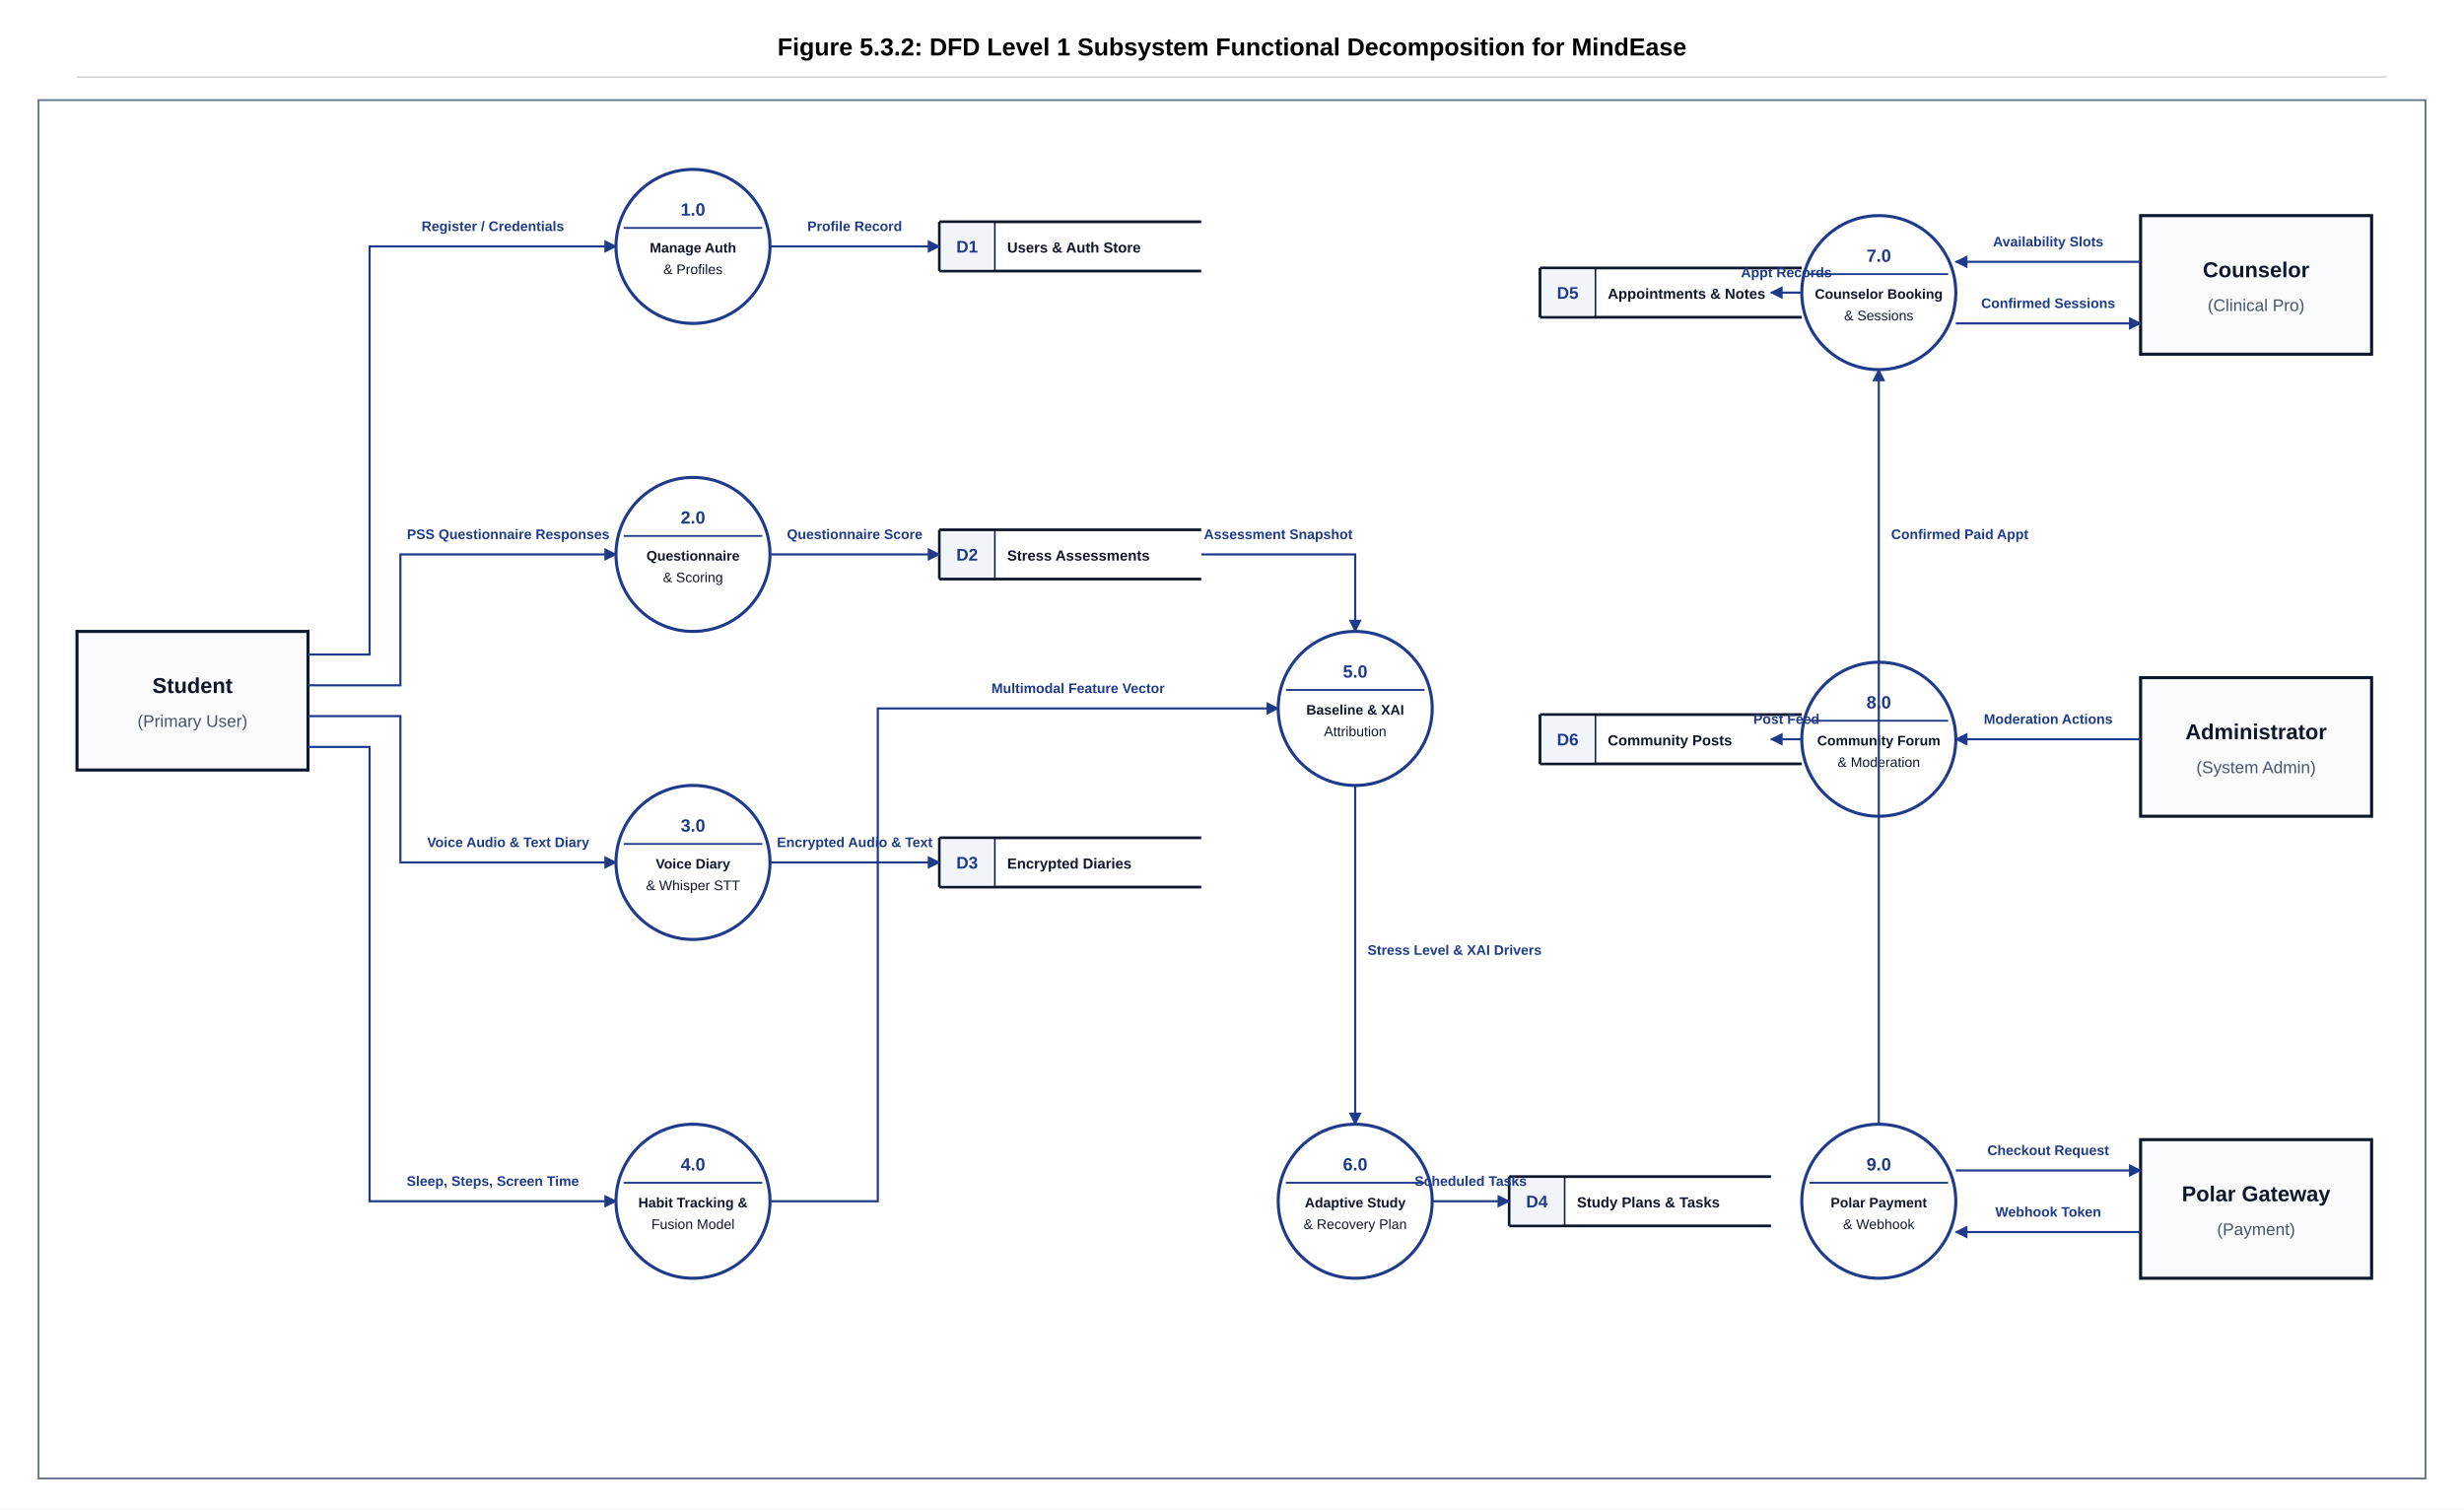
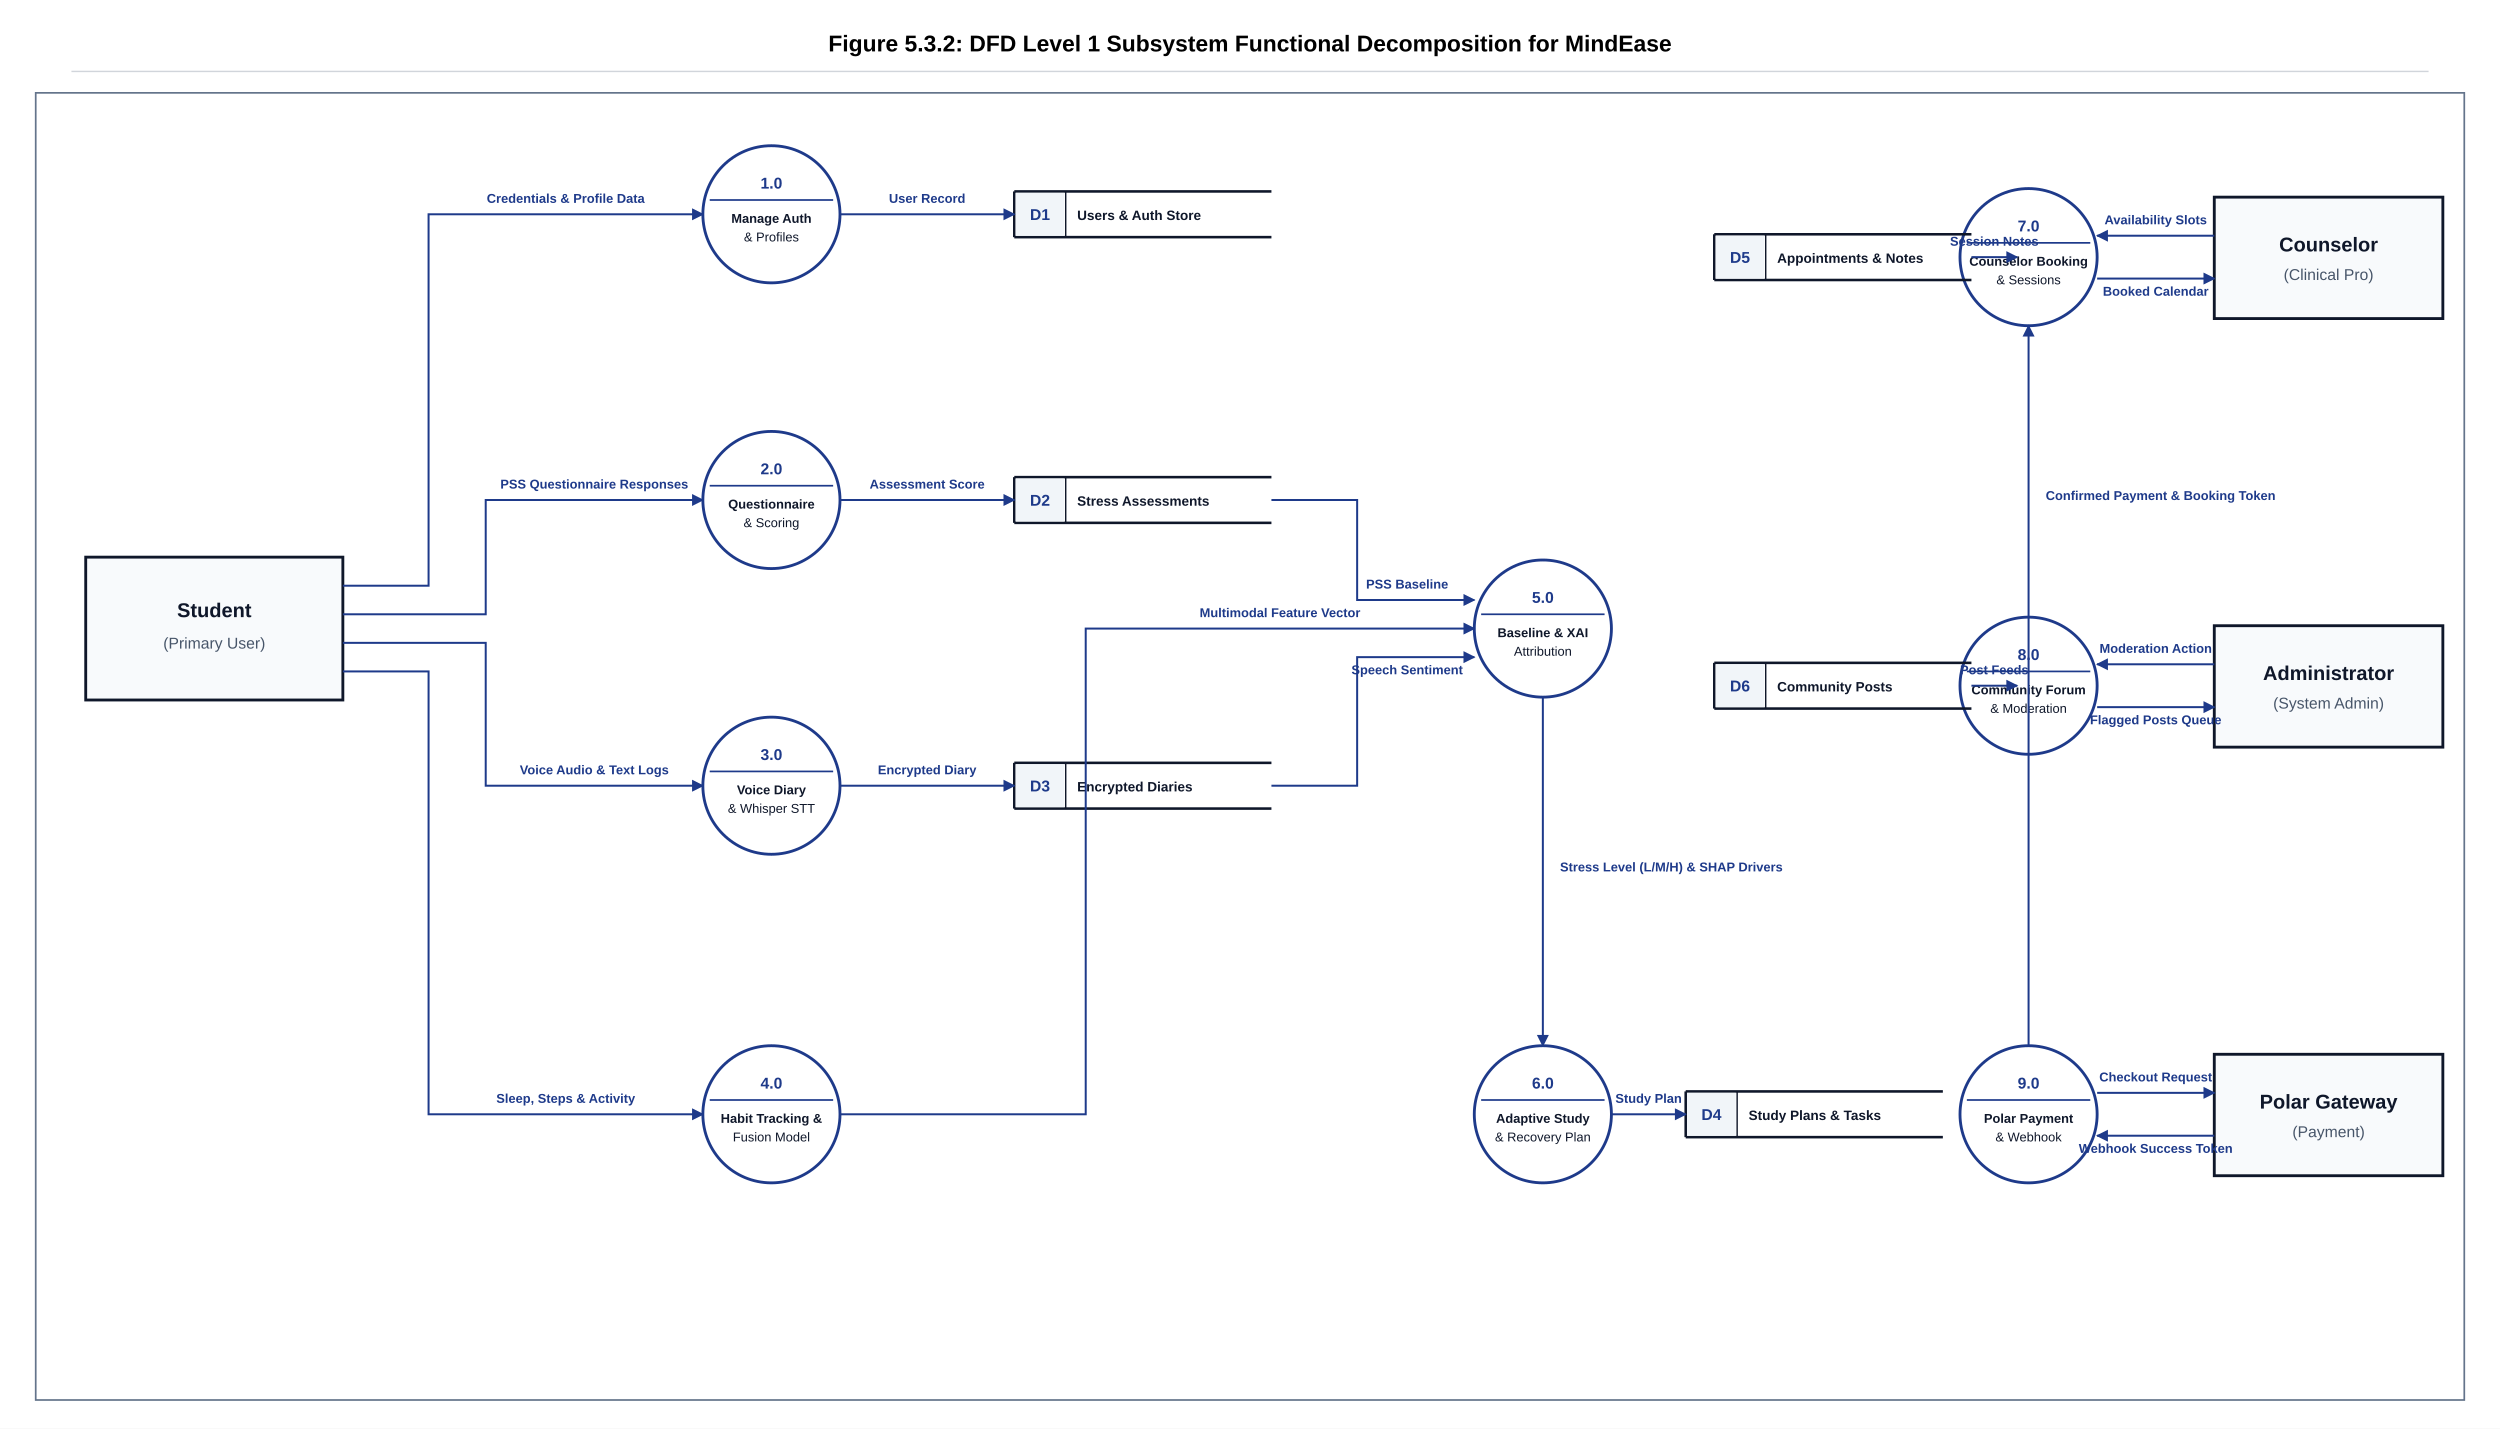
- <svg xmlns="http://www.w3.org/2000/svg" width="1600" height="980" viewBox="0 0 1600 980">
+ <svg xmlns="http://www.w3.org/2000/svg" width="1750" height="1000" viewBox="0 0 1750 1000">
  <defs>
    <marker id="arrow" viewBox="0 0 10 10" refX="9" refY="5" markerWidth="6" markerHeight="6" orient="auto">
      <path d="M 0 0 L 10 5 L 0 10 z" fill="#1e3a8a" />
    </marker>
  </defs>
-   <rect width="1600" height="980" fill="#ffffff" />
-   <text x="800.0" y="36" font-family="Arial, sans-serif" font-size="16" font-weight="bold" fill="#000000" text-anchor="middle">Figure 5.3.2: DFD Level 1 Subsystem Functional Decomposition for MindEase</text>
-   <line x1="50" y1="50" x2="1550" y2="50" stroke="#d1d5db" stroke-width="1" />
-   <rect x="25" y="65" width="1550" height="895" fill="none" stroke="#64748b" stroke-width="1.2" />
-   <rect x="50" y="410" width="150" height="90" fill="#f8fafc" stroke="#0f172a" stroke-width="2" />
-   <text x="125.0" y="450" font-family="Arial, sans-serif" font-size="14" font-weight="bold" fill="#0f172a" text-anchor="middle">Student</text>
-   <text x="125.0" y="472" font-family="Arial, sans-serif" font-size="11" fill="#475569" text-anchor="middle">(Primary User)</text>
-   <rect x="1390" y="140" width="150" height="90" fill="#f8fafc" stroke="#0f172a" stroke-width="2" />
-   <text x="1465.0" y="180" font-family="Arial, sans-serif" font-size="14" font-weight="bold" fill="#0f172a" text-anchor="middle">Counselor</text>
-   <text x="1465.0" y="202" font-family="Arial, sans-serif" font-size="11" fill="#475569" text-anchor="middle">(Clinical Pro)</text>
-   <rect x="1390" y="440" width="150" height="90" fill="#f8fafc" stroke="#0f172a" stroke-width="2" />
-   <text x="1465.0" y="480" font-family="Arial, sans-serif" font-size="14" font-weight="bold" fill="#0f172a" text-anchor="middle">Administrator</text>
-   <text x="1465.0" y="502" font-family="Arial, sans-serif" font-size="11" fill="#475569" text-anchor="middle">(System Admin)</text>
-   <rect x="1390" y="740" width="150" height="90" fill="#f8fafc" stroke="#0f172a" stroke-width="2" />
-   <text x="1465.0" y="780" font-family="Arial, sans-serif" font-size="14" font-weight="bold" fill="#0f172a" text-anchor="middle">Polar Gateway</text>
-   <text x="1465.0" y="802" font-family="Arial, sans-serif" font-size="11" fill="#475569" text-anchor="middle">(Payment)</text>
-   <circle cx="450" cy="160" r="50" fill="#ffffff" stroke="#1e3a8a" stroke-width="2" />
-   <line x1="405.0" y1="148" x2="495.0" y2="148" stroke="#1e3a8a" stroke-width="1.2" />
-   <text x="450" y="140" font-family="Arial, sans-serif" font-size="11.5" font-weight="bold" fill="#1e3a8a" text-anchor="middle">1.0</text>
-   <text x="450" y="164" font-family="Arial, sans-serif" font-size="9" font-weight="bold" fill="#0f172a" text-anchor="middle">Manage Auth</text>
-   <text x="450" y="178" font-family="Arial, sans-serif" font-size="9" fill="#0f172a" text-anchor="middle">&amp; Profiles</text>
-   <circle cx="450" cy="360" r="50" fill="#ffffff" stroke="#1e3a8a" stroke-width="2" />
-   <line x1="405.0" y1="348" x2="495.0" y2="348" stroke="#1e3a8a" stroke-width="1.2" />
-   <text x="450" y="340" font-family="Arial, sans-serif" font-size="11.5" font-weight="bold" fill="#1e3a8a" text-anchor="middle">2.0</text>
-   <text x="450" y="364" font-family="Arial, sans-serif" font-size="9" font-weight="bold" fill="#0f172a" text-anchor="middle">Questionnaire</text>
-   <text x="450" y="378" font-family="Arial, sans-serif" font-size="9" fill="#0f172a" text-anchor="middle">&amp; Scoring</text>
-   <circle cx="450" cy="560" r="50" fill="#ffffff" stroke="#1e3a8a" stroke-width="2" />
-   <line x1="405.0" y1="548" x2="495.0" y2="548" stroke="#1e3a8a" stroke-width="1.2" />
-   <text x="450" y="540" font-family="Arial, sans-serif" font-size="11.5" font-weight="bold" fill="#1e3a8a" text-anchor="middle">3.0</text>
-   <text x="450" y="564" font-family="Arial, sans-serif" font-size="9" font-weight="bold" fill="#0f172a" text-anchor="middle">Voice Diary</text>
-   <text x="450" y="578" font-family="Arial, sans-serif" font-size="9" fill="#0f172a" text-anchor="middle">&amp; Whisper STT</text>
-   <circle cx="450" cy="780" r="50" fill="#ffffff" stroke="#1e3a8a" stroke-width="2" />
-   <line x1="405.0" y1="768" x2="495.0" y2="768" stroke="#1e3a8a" stroke-width="1.2" />
-   <text x="450" y="760" font-family="Arial, sans-serif" font-size="11.5" font-weight="bold" fill="#1e3a8a" text-anchor="middle">4.0</text>
-   <text x="450" y="784" font-family="Arial, sans-serif" font-size="9" font-weight="bold" fill="#0f172a" text-anchor="middle">Habit Tracking &amp;</text>
-   <text x="450" y="798" font-family="Arial, sans-serif" font-size="9" fill="#0f172a" text-anchor="middle">Fusion Model</text>
-   <line x1="610" y1="144" x2="780" y2="144" stroke="#0f172a" stroke-width="1.8" />
-   <line x1="610" y1="176" x2="780" y2="176" stroke="#0f172a" stroke-width="1.8" />
-   <line x1="610" y1="144" x2="610" y2="176" stroke="#0f172a" stroke-width="1.8" />
-   <line x1="646" y1="144" x2="646" y2="176" stroke="#0f172a" stroke-width="1" />
-   <rect x="611" y="145" width="34" height="30" fill="#f1f5f9" />
-   <text x="628" y="164" font-family="Arial, sans-serif" font-size="11" font-weight="bold" fill="#1e3a8a" text-anchor="middle">D1</text>
-   <text x="654" y="164" font-family="Arial, sans-serif" font-size="9.5" font-weight="600" fill="#0f172a">Users &amp; Auth Store</text>
-   <line x1="610" y1="344" x2="780" y2="344" stroke="#0f172a" stroke-width="1.8" />
-   <line x1="610" y1="376" x2="780" y2="376" stroke="#0f172a" stroke-width="1.8" />
-   <line x1="610" y1="344" x2="610" y2="376" stroke="#0f172a" stroke-width="1.8" />
-   <line x1="646" y1="344" x2="646" y2="376" stroke="#0f172a" stroke-width="1" />
-   <rect x="611" y="345" width="34" height="30" fill="#f1f5f9" />
-   <text x="628" y="364" font-family="Arial, sans-serif" font-size="11" font-weight="bold" fill="#1e3a8a" text-anchor="middle">D2</text>
-   <text x="654" y="364" font-family="Arial, sans-serif" font-size="9.5" font-weight="600" fill="#0f172a">Stress Assessments</text>
-   <line x1="610" y1="544" x2="780" y2="544" stroke="#0f172a" stroke-width="1.8" />
-   <line x1="610" y1="576" x2="780" y2="576" stroke="#0f172a" stroke-width="1.8" />
-   <line x1="610" y1="544" x2="610" y2="576" stroke="#0f172a" stroke-width="1.8" />
-   <line x1="646" y1="544" x2="646" y2="576" stroke="#0f172a" stroke-width="1" />
-   <rect x="611" y="545" width="34" height="30" fill="#f1f5f9" />
-   <text x="628" y="564" font-family="Arial, sans-serif" font-size="11" font-weight="bold" fill="#1e3a8a" text-anchor="middle">D3</text>
-   <text x="654" y="564" font-family="Arial, sans-serif" font-size="9.5" font-weight="600" fill="#0f172a">Encrypted Diaries</text>
-   <circle cx="880" cy="460" r="50" fill="#ffffff" stroke="#1e3a8a" stroke-width="2" />
-   <line x1="835.0" y1="448" x2="925.0" y2="448" stroke="#1e3a8a" stroke-width="1.2" />
-   <text x="880" y="440" font-family="Arial, sans-serif" font-size="11.5" font-weight="bold" fill="#1e3a8a" text-anchor="middle">5.0</text>
-   <text x="880" y="464" font-family="Arial, sans-serif" font-size="9" font-weight="bold" fill="#0f172a" text-anchor="middle">Baseline &amp; XAI</text>
-   <text x="880" y="478" font-family="Arial, sans-serif" font-size="9" fill="#0f172a" text-anchor="middle">Attribution</text>
-   <circle cx="880" cy="780" r="50" fill="#ffffff" stroke="#1e3a8a" stroke-width="2" />
-   <line x1="835.0" y1="768" x2="925.0" y2="768" stroke="#1e3a8a" stroke-width="1.2" />
-   <text x="880" y="760" font-family="Arial, sans-serif" font-size="11.5" font-weight="bold" fill="#1e3a8a" text-anchor="middle">6.0</text>
-   <text x="880" y="784" font-family="Arial, sans-serif" font-size="9" font-weight="bold" fill="#0f172a" text-anchor="middle">Adaptive Study</text>
-   <text x="880" y="798" font-family="Arial, sans-serif" font-size="9" fill="#0f172a" text-anchor="middle">&amp; Recovery Plan</text>
-   <line x1="980" y1="764" x2="1150" y2="764" stroke="#0f172a" stroke-width="1.8" />
-   <line x1="980" y1="796" x2="1150" y2="796" stroke="#0f172a" stroke-width="1.8" />
-   <line x1="980" y1="764" x2="980" y2="796" stroke="#0f172a" stroke-width="1.8" />
-   <line x1="1016" y1="764" x2="1016" y2="796" stroke="#0f172a" stroke-width="1" />
-   <rect x="981" y="765" width="34" height="30" fill="#f1f5f9" />
-   <text x="998" y="784" font-family="Arial, sans-serif" font-size="11" font-weight="bold" fill="#1e3a8a" text-anchor="middle">D4</text>
-   <text x="1024" y="784" font-family="Arial, sans-serif" font-size="9.5" font-weight="600" fill="#0f172a">Study Plans &amp; Tasks</text>
-   <circle cx="1220" cy="190" r="50" fill="#ffffff" stroke="#1e3a8a" stroke-width="2" />
-   <line x1="1175.0" y1="178" x2="1265.0" y2="178" stroke="#1e3a8a" stroke-width="1.2" />
-   <text x="1220" y="170" font-family="Arial, sans-serif" font-size="11.5" font-weight="bold" fill="#1e3a8a" text-anchor="middle">7.0</text>
-   <text x="1220" y="194" font-family="Arial, sans-serif" font-size="9" font-weight="bold" fill="#0f172a" text-anchor="middle">Counselor Booking</text>
-   <text x="1220" y="208" font-family="Arial, sans-serif" font-size="9" fill="#0f172a" text-anchor="middle">&amp; Sessions</text>
-   <circle cx="1220" cy="480" r="50" fill="#ffffff" stroke="#1e3a8a" stroke-width="2" />
-   <line x1="1175.0" y1="468" x2="1265.0" y2="468" stroke="#1e3a8a" stroke-width="1.2" />
-   <text x="1220" y="460" font-family="Arial, sans-serif" font-size="11.5" font-weight="bold" fill="#1e3a8a" text-anchor="middle">8.0</text>
-   <text x="1220" y="484" font-family="Arial, sans-serif" font-size="9" font-weight="bold" fill="#0f172a" text-anchor="middle">Community Forum</text>
-   <text x="1220" y="498" font-family="Arial, sans-serif" font-size="9" fill="#0f172a" text-anchor="middle">&amp; Moderation</text>
-   <circle cx="1220" cy="780" r="50" fill="#ffffff" stroke="#1e3a8a" stroke-width="2" />
-   <line x1="1175.0" y1="768" x2="1265.0" y2="768" stroke="#1e3a8a" stroke-width="1.2" />
-   <text x="1220" y="760" font-family="Arial, sans-serif" font-size="11.5" font-weight="bold" fill="#1e3a8a" text-anchor="middle">9.0</text>
-   <text x="1220" y="784" font-family="Arial, sans-serif" font-size="9" font-weight="bold" fill="#0f172a" text-anchor="middle">Polar Payment</text>
-   <text x="1220" y="798" font-family="Arial, sans-serif" font-size="9" fill="#0f172a" text-anchor="middle">&amp; Webhook</text>
-   <line x1="1000" y1="174" x2="1170" y2="174" stroke="#0f172a" stroke-width="1.8" />
-   <line x1="1000" y1="206" x2="1170" y2="206" stroke="#0f172a" stroke-width="1.8" />
-   <line x1="1000" y1="174" x2="1000" y2="206" stroke="#0f172a" stroke-width="1.8" />
-   <line x1="1036" y1="174" x2="1036" y2="206" stroke="#0f172a" stroke-width="1" />
-   <rect x="1001" y="175" width="34" height="30" fill="#f1f5f9" />
-   <text x="1018" y="194" font-family="Arial, sans-serif" font-size="11" font-weight="bold" fill="#1e3a8a" text-anchor="middle">D5</text>
-   <text x="1044" y="194" font-family="Arial, sans-serif" font-size="9.5" font-weight="600" fill="#0f172a">Appointments &amp; Notes</text>
-   <line x1="1000" y1="464" x2="1170" y2="464" stroke="#0f172a" stroke-width="1.8" />
-   <line x1="1000" y1="496" x2="1170" y2="496" stroke="#0f172a" stroke-width="1.8" />
-   <line x1="1000" y1="464" x2="1000" y2="496" stroke="#0f172a" stroke-width="1.8" />
-   <line x1="1036" y1="464" x2="1036" y2="496" stroke="#0f172a" stroke-width="1" />
-   <rect x="1001" y="465" width="34" height="30" fill="#f1f5f9" />
-   <text x="1018" y="484" font-family="Arial, sans-serif" font-size="11" font-weight="bold" fill="#1e3a8a" text-anchor="middle">D6</text>
-   <text x="1044" y="484" font-family="Arial, sans-serif" font-size="9.5" font-weight="600" fill="#0f172a">Community Posts</text>
-   <path d="M 200 425 L 240 425 L 240 160 L 400 160" fill="none" stroke="#1e3a8a" stroke-width="1.4" marker-end="url(#arrow)" />
-   <text x="320" y="150" font-family="Arial, sans-serif" font-size="9" font-weight="600" fill="#1e3a8a" text-anchor="middle">Register / Credentials</text>
-   <path d="M 200 445 L 260 445 L 260 360 L 400 360" fill="none" stroke="#1e3a8a" stroke-width="1.4" marker-end="url(#arrow)" />
-   <text x="330" y="350" font-family="Arial, sans-serif" font-size="9" font-weight="600" fill="#1e3a8a" text-anchor="middle">PSS Questionnaire Responses</text>
-   <path d="M 200 465 L 260 465 L 260 560 L 400 560" fill="none" stroke="#1e3a8a" stroke-width="1.4" marker-end="url(#arrow)" />
-   <text x="330" y="550" font-family="Arial, sans-serif" font-size="9" font-weight="600" fill="#1e3a8a" text-anchor="middle">Voice Audio &amp; Text Diary</text>
-   <path d="M 200 485 L 240 485 L 240 780 L 400 780" fill="none" stroke="#1e3a8a" stroke-width="1.4" marker-end="url(#arrow)" />
-   <text x="320" y="770" font-family="Arial, sans-serif" font-size="9" font-weight="600" fill="#1e3a8a" text-anchor="middle">Sleep, Steps, Screen Time</text>
-   <path d="M 500 160 L 610 160" fill="none" stroke="#1e3a8a" stroke-width="1.4" marker-end="url(#arrow)" />
-   <text x="555" y="150" font-family="Arial, sans-serif" font-size="9" font-weight="600" fill="#1e3a8a" text-anchor="middle">Profile Record</text>
-   <path d="M 500 360 L 610 360" fill="none" stroke="#1e3a8a" stroke-width="1.4" marker-end="url(#arrow)" />
-   <text x="555" y="350" font-family="Arial, sans-serif" font-size="9" font-weight="600" fill="#1e3a8a" text-anchor="middle">Questionnaire Score</text>
-   <path d="M 500 560 L 610 560" fill="none" stroke="#1e3a8a" stroke-width="1.4" marker-end="url(#arrow)" />
-   <text x="555" y="550" font-family="Arial, sans-serif" font-size="9" font-weight="600" fill="#1e3a8a" text-anchor="middle">Encrypted Audio &amp; Text</text>
-   <path d="M 500 780 L 570 780 L 570 460 L 830 460" fill="none" stroke="#1e3a8a" stroke-width="1.4" marker-end="url(#arrow)" />
-   <text x="700" y="450" font-family="Arial, sans-serif" font-size="9" font-weight="600" fill="#1e3a8a" text-anchor="middle">Multimodal Feature Vector</text>
-   <path d="M 780 360 L 880 360 L 880 410" fill="none" stroke="#1e3a8a" stroke-width="1.4" marker-end="url(#arrow)" />
-   <text x="830" y="350" font-family="Arial, sans-serif" font-size="9" font-weight="600" fill="#1e3a8a" text-anchor="middle">Assessment Snapshot</text>
-   <path d="M 880 510 L 880 730" fill="none" stroke="#1e3a8a" stroke-width="1.4" marker-end="url(#arrow)" />
-   <text x="888" y="620" font-family="Arial, sans-serif" font-size="9" font-weight="600" fill="#1e3a8a" text-anchor="start">Stress Level &amp; XAI Drivers</text>
-   <path d="M 930 780 L 980 780" fill="none" stroke="#1e3a8a" stroke-width="1.4" marker-end="url(#arrow)" />
-   <text x="955" y="770" font-family="Arial, sans-serif" font-size="9" font-weight="600" fill="#1e3a8a" text-anchor="middle">Scheduled Tasks</text>
-   <path d="M 1390 170 L 1270 170" fill="none" stroke="#1e3a8a" stroke-width="1.4" marker-end="url(#arrow)" />
-   <text x="1330" y="160" font-family="Arial, sans-serif" font-size="9" font-weight="600" fill="#1e3a8a" text-anchor="middle">Availability Slots</text>
-   <path d="M 1270 210 L 1390 210" fill="none" stroke="#1e3a8a" stroke-width="1.4" marker-end="url(#arrow)" />
-   <text x="1330" y="200" font-family="Arial, sans-serif" font-size="9" font-weight="600" fill="#1e3a8a" text-anchor="middle">Confirmed Sessions</text>
-   <path d="M 1170 190 L 1150 190" fill="none" stroke="#1e3a8a" stroke-width="1.4" marker-end="url(#arrow)" />
-   <text x="1160" y="180" font-family="Arial, sans-serif" font-size="9" font-weight="600" fill="#1e3a8a" text-anchor="middle">Appt Records</text>
-   <path d="M 1390 480 L 1270 480" fill="none" stroke="#1e3a8a" stroke-width="1.4" marker-end="url(#arrow)" />
-   <text x="1330" y="470" font-family="Arial, sans-serif" font-size="9" font-weight="600" fill="#1e3a8a" text-anchor="middle">Moderation Actions</text>
-   <path d="M 1170 480 L 1150 480" fill="none" stroke="#1e3a8a" stroke-width="1.4" marker-end="url(#arrow)" />
-   <text x="1160" y="470" font-family="Arial, sans-serif" font-size="9" font-weight="600" fill="#1e3a8a" text-anchor="middle">Post Feed</text>
-   <path d="M 1220 730 L 1220 240" fill="none" stroke="#1e3a8a" stroke-width="1.4" marker-end="url(#arrow)" />
-   <text x="1228" y="350" font-family="Arial, sans-serif" font-size="9" font-weight="600" fill="#1e3a8a" text-anchor="start">Confirmed Paid Appt</text>
-   <path d="M 1270 760 L 1390 760" fill="none" stroke="#1e3a8a" stroke-width="1.4" marker-end="url(#arrow)" />
-   <text x="1330" y="750" font-family="Arial, sans-serif" font-size="9" font-weight="600" fill="#1e3a8a" text-anchor="middle">Checkout Request</text>
-   <path d="M 1390 800 L 1270 800" fill="none" stroke="#1e3a8a" stroke-width="1.4" marker-end="url(#arrow)" />
-   <text x="1330" y="790" font-family="Arial, sans-serif" font-size="9" font-weight="600" fill="#1e3a8a" text-anchor="middle">Webhook Token</text>
+   <rect width="1750" height="1000" fill="#ffffff" />
+   <text x="875.0" y="36" font-family="Arial, sans-serif" font-size="16" font-weight="bold" fill="#000000" text-anchor="middle">Figure 5.3.2: DFD Level 1 Subsystem Functional Decomposition for MindEase</text>
+   <line x1="50" y1="50" x2="1700" y2="50" stroke="#d1d5db" stroke-width="1" />
+   <rect x="25" y="65" width="1700" height="915" fill="none" stroke="#64748b" stroke-width="1.2" />
+   <rect x="60" y="390" width="180" height="100" fill="#f8fafc" stroke="#0f172a" stroke-width="2" />
+   <text x="150.0" y="432" font-family="Arial, sans-serif" font-size="14" font-weight="bold" fill="#0f172a" text-anchor="middle">Student</text>
+   <text x="150.0" y="454" font-family="Arial, sans-serif" font-size="11" fill="#475569" text-anchor="middle">(Primary User)</text>
+   <rect x="1550" y="138" width="160" height="85" fill="#f8fafc" stroke="#0f172a" stroke-width="2" />
+   <text x="1630.0" y="176" font-family="Arial, sans-serif" font-size="14" font-weight="bold" fill="#0f172a" text-anchor="middle">Counselor</text>
+   <text x="1630.0" y="196" font-family="Arial, sans-serif" font-size="11" fill="#475569" text-anchor="middle">(Clinical Pro)</text>
+   <rect x="1550" y="438" width="160" height="85" fill="#f8fafc" stroke="#0f172a" stroke-width="2" />
+   <text x="1630.0" y="476" font-family="Arial, sans-serif" font-size="14" font-weight="bold" fill="#0f172a" text-anchor="middle">Administrator</text>
+   <text x="1630.0" y="496" font-family="Arial, sans-serif" font-size="11" fill="#475569" text-anchor="middle">(System Admin)</text>
+   <rect x="1550" y="738" width="160" height="85" fill="#f8fafc" stroke="#0f172a" stroke-width="2" />
+   <text x="1630.0" y="776" font-family="Arial, sans-serif" font-size="14" font-weight="bold" fill="#0f172a" text-anchor="middle">Polar Gateway</text>
+   <text x="1630.0" y="796" font-family="Arial, sans-serif" font-size="11" fill="#475569" text-anchor="middle">(Payment)</text>
+   <circle cx="540" cy="150" r="48" fill="#ffffff" stroke="#1e3a8a" stroke-width="2" />
+   <line x1="496.8" y1="140" x2="583.2" y2="140" stroke="#1e3a8a" stroke-width="1.2" />
+   <text x="540" y="132" font-family="Arial, sans-serif" font-size="11" font-weight="bold" fill="#1e3a8a" text-anchor="middle">1.0</text>
+   <text x="540" y="156" font-family="Arial, sans-serif" font-size="9" font-weight="bold" fill="#0f172a" text-anchor="middle">Manage Auth</text>
+   <text x="540" y="169" font-family="Arial, sans-serif" font-size="9" fill="#0f172a" text-anchor="middle">&amp; Profiles</text>
+   <circle cx="540" cy="350" r="48" fill="#ffffff" stroke="#1e3a8a" stroke-width="2" />
+   <line x1="496.8" y1="340" x2="583.2" y2="340" stroke="#1e3a8a" stroke-width="1.2" />
+   <text x="540" y="332" font-family="Arial, sans-serif" font-size="11" font-weight="bold" fill="#1e3a8a" text-anchor="middle">2.0</text>
+   <text x="540" y="356" font-family="Arial, sans-serif" font-size="9" font-weight="bold" fill="#0f172a" text-anchor="middle">Questionnaire</text>
+   <text x="540" y="369" font-family="Arial, sans-serif" font-size="9" fill="#0f172a" text-anchor="middle">&amp; Scoring</text>
+   <circle cx="540" cy="550" r="48" fill="#ffffff" stroke="#1e3a8a" stroke-width="2" />
+   <line x1="496.8" y1="540" x2="583.2" y2="540" stroke="#1e3a8a" stroke-width="1.2" />
+   <text x="540" y="532" font-family="Arial, sans-serif" font-size="11" font-weight="bold" fill="#1e3a8a" text-anchor="middle">3.0</text>
+   <text x="540" y="556" font-family="Arial, sans-serif" font-size="9" font-weight="bold" fill="#0f172a" text-anchor="middle">Voice Diary</text>
+   <text x="540" y="569" font-family="Arial, sans-serif" font-size="9" fill="#0f172a" text-anchor="middle">&amp; Whisper STT</text>
+   <circle cx="540" cy="780" r="48" fill="#ffffff" stroke="#1e3a8a" stroke-width="2" />
+   <line x1="496.8" y1="770" x2="583.2" y2="770" stroke="#1e3a8a" stroke-width="1.2" />
+   <text x="540" y="762" font-family="Arial, sans-serif" font-size="11" font-weight="bold" fill="#1e3a8a" text-anchor="middle">4.0</text>
+   <text x="540" y="786" font-family="Arial, sans-serif" font-size="9" font-weight="bold" fill="#0f172a" text-anchor="middle">Habit Tracking &amp;</text>
+   <text x="540" y="799" font-family="Arial, sans-serif" font-size="9" fill="#0f172a" text-anchor="middle">Fusion Model</text>
+   <line x1="710" y1="134" x2="890" y2="134" stroke="#0f172a" stroke-width="1.8" />
+   <line x1="710" y1="166" x2="890" y2="166" stroke="#0f172a" stroke-width="1.8" />
+   <line x1="710" y1="134" x2="710" y2="166" stroke="#0f172a" stroke-width="1.8" />
+   <line x1="746" y1="134" x2="746" y2="166" stroke="#0f172a" stroke-width="1" />
+   <rect x="711" y="135" width="34" height="30" fill="#f1f5f9" />
+   <text x="728" y="154" font-family="Arial, sans-serif" font-size="11" font-weight="bold" fill="#1e3a8a" text-anchor="middle">D1</text>
+   <text x="754" y="154" font-family="Arial, sans-serif" font-size="9.5" font-weight="600" fill="#0f172a">Users &amp; Auth Store</text>
+   <line x1="710" y1="334" x2="890" y2="334" stroke="#0f172a" stroke-width="1.8" />
+   <line x1="710" y1="366" x2="890" y2="366" stroke="#0f172a" stroke-width="1.8" />
+   <line x1="710" y1="334" x2="710" y2="366" stroke="#0f172a" stroke-width="1.8" />
+   <line x1="746" y1="334" x2="746" y2="366" stroke="#0f172a" stroke-width="1" />
+   <rect x="711" y="335" width="34" height="30" fill="#f1f5f9" />
+   <text x="728" y="354" font-family="Arial, sans-serif" font-size="11" font-weight="bold" fill="#1e3a8a" text-anchor="middle">D2</text>
+   <text x="754" y="354" font-family="Arial, sans-serif" font-size="9.5" font-weight="600" fill="#0f172a">Stress Assessments</text>
+   <line x1="710" y1="534" x2="890" y2="534" stroke="#0f172a" stroke-width="1.8" />
+   <line x1="710" y1="566" x2="890" y2="566" stroke="#0f172a" stroke-width="1.8" />
+   <line x1="710" y1="534" x2="710" y2="566" stroke="#0f172a" stroke-width="1.8" />
+   <line x1="746" y1="534" x2="746" y2="566" stroke="#0f172a" stroke-width="1" />
+   <rect x="711" y="535" width="34" height="30" fill="#f1f5f9" />
+   <text x="728" y="554" font-family="Arial, sans-serif" font-size="11" font-weight="bold" fill="#1e3a8a" text-anchor="middle">D3</text>
+   <text x="754" y="554" font-family="Arial, sans-serif" font-size="9.5" font-weight="600" fill="#0f172a">Encrypted Diaries</text>
+   <circle cx="1080" cy="440" r="48" fill="#ffffff" stroke="#1e3a8a" stroke-width="2" />
+   <line x1="1036.8" y1="430" x2="1123.2" y2="430" stroke="#1e3a8a" stroke-width="1.2" />
+   <text x="1080" y="422" font-family="Arial, sans-serif" font-size="11" font-weight="bold" fill="#1e3a8a" text-anchor="middle">5.0</text>
+   <text x="1080" y="446" font-family="Arial, sans-serif" font-size="9" font-weight="bold" fill="#0f172a" text-anchor="middle">Baseline &amp; XAI</text>
+   <text x="1080" y="459" font-family="Arial, sans-serif" font-size="9" fill="#0f172a" text-anchor="middle">Attribution</text>
+   <circle cx="1080" cy="780" r="48" fill="#ffffff" stroke="#1e3a8a" stroke-width="2" />
+   <line x1="1036.8" y1="770" x2="1123.2" y2="770" stroke="#1e3a8a" stroke-width="1.2" />
+   <text x="1080" y="762" font-family="Arial, sans-serif" font-size="11" font-weight="bold" fill="#1e3a8a" text-anchor="middle">6.0</text>
+   <text x="1080" y="786" font-family="Arial, sans-serif" font-size="9" font-weight="bold" fill="#0f172a" text-anchor="middle">Adaptive Study</text>
+   <text x="1080" y="799" font-family="Arial, sans-serif" font-size="9" fill="#0f172a" text-anchor="middle">&amp; Recovery Plan</text>
+   <line x1="1180" y1="764" x2="1360" y2="764" stroke="#0f172a" stroke-width="1.8" />
+   <line x1="1180" y1="796" x2="1360" y2="796" stroke="#0f172a" stroke-width="1.8" />
+   <line x1="1180" y1="764" x2="1180" y2="796" stroke="#0f172a" stroke-width="1.8" />
+   <line x1="1216" y1="764" x2="1216" y2="796" stroke="#0f172a" stroke-width="1" />
+   <rect x="1181" y="765" width="34" height="30" fill="#f1f5f9" />
+   <text x="1198" y="784" font-family="Arial, sans-serif" font-size="11" font-weight="bold" fill="#1e3a8a" text-anchor="middle">D4</text>
+   <text x="1224" y="784" font-family="Arial, sans-serif" font-size="9.5" font-weight="600" fill="#0f172a">Study Plans &amp; Tasks</text>
+   <circle cx="1420" cy="180" r="48" fill="#ffffff" stroke="#1e3a8a" stroke-width="2" />
+   <line x1="1376.8" y1="170" x2="1463.2" y2="170" stroke="#1e3a8a" stroke-width="1.2" />
+   <text x="1420" y="162" font-family="Arial, sans-serif" font-size="11" font-weight="bold" fill="#1e3a8a" text-anchor="middle">7.0</text>
+   <text x="1420" y="186" font-family="Arial, sans-serif" font-size="9" font-weight="bold" fill="#0f172a" text-anchor="middle">Counselor Booking</text>
+   <text x="1420" y="199" font-family="Arial, sans-serif" font-size="9" fill="#0f172a" text-anchor="middle">&amp; Sessions</text>
+   <circle cx="1420" cy="480" r="48" fill="#ffffff" stroke="#1e3a8a" stroke-width="2" />
+   <line x1="1376.8" y1="470" x2="1463.2" y2="470" stroke="#1e3a8a" stroke-width="1.2" />
+   <text x="1420" y="462" font-family="Arial, sans-serif" font-size="11" font-weight="bold" fill="#1e3a8a" text-anchor="middle">8.0</text>
+   <text x="1420" y="486" font-family="Arial, sans-serif" font-size="9" font-weight="bold" fill="#0f172a" text-anchor="middle">Community Forum</text>
+   <text x="1420" y="499" font-family="Arial, sans-serif" font-size="9" fill="#0f172a" text-anchor="middle">&amp; Moderation</text>
+   <circle cx="1420" cy="780" r="48" fill="#ffffff" stroke="#1e3a8a" stroke-width="2" />
+   <line x1="1376.8" y1="770" x2="1463.2" y2="770" stroke="#1e3a8a" stroke-width="1.2" />
+   <text x="1420" y="762" font-family="Arial, sans-serif" font-size="11" font-weight="bold" fill="#1e3a8a" text-anchor="middle">9.0</text>
+   <text x="1420" y="786" font-family="Arial, sans-serif" font-size="9" font-weight="bold" fill="#0f172a" text-anchor="middle">Polar Payment</text>
+   <text x="1420" y="799" font-family="Arial, sans-serif" font-size="9" fill="#0f172a" text-anchor="middle">&amp; Webhook</text>
+   <line x1="1200" y1="164" x2="1380" y2="164" stroke="#0f172a" stroke-width="1.8" />
+   <line x1="1200" y1="196" x2="1380" y2="196" stroke="#0f172a" stroke-width="1.8" />
+   <line x1="1200" y1="164" x2="1200" y2="196" stroke="#0f172a" stroke-width="1.8" />
+   <line x1="1236" y1="164" x2="1236" y2="196" stroke="#0f172a" stroke-width="1" />
+   <rect x="1201" y="165" width="34" height="30" fill="#f1f5f9" />
+   <text x="1218" y="184" font-family="Arial, sans-serif" font-size="11" font-weight="bold" fill="#1e3a8a" text-anchor="middle">D5</text>
+   <text x="1244" y="184" font-family="Arial, sans-serif" font-size="9.5" font-weight="600" fill="#0f172a">Appointments &amp; Notes</text>
+   <line x1="1200" y1="464" x2="1380" y2="464" stroke="#0f172a" stroke-width="1.8" />
+   <line x1="1200" y1="496" x2="1380" y2="496" stroke="#0f172a" stroke-width="1.8" />
+   <line x1="1200" y1="464" x2="1200" y2="496" stroke="#0f172a" stroke-width="1.8" />
+   <line x1="1236" y1="464" x2="1236" y2="496" stroke="#0f172a" stroke-width="1" />
+   <rect x="1201" y="465" width="34" height="30" fill="#f1f5f9" />
+   <text x="1218" y="484" font-family="Arial, sans-serif" font-size="11" font-weight="bold" fill="#1e3a8a" text-anchor="middle">D6</text>
+   <text x="1244" y="484" font-family="Arial, sans-serif" font-size="9.5" font-weight="600" fill="#0f172a">Community Posts</text>
+   <path d="M 240 410 L 300 410 L 300 150 L 492 150" fill="none" stroke="#1e3a8a" stroke-width="1.4" marker-end="url(#arrow)" />
+   <text x="396" y="142" font-family="Arial, sans-serif" font-size="9" font-weight="600" fill="#1e3a8a" text-anchor="middle">Credentials &amp; Profile Data</text>
+   <path d="M 240 430 L 340 430 L 340 350 L 492 350" fill="none" stroke="#1e3a8a" stroke-width="1.4" marker-end="url(#arrow)" />
+   <text x="416" y="342" font-family="Arial, sans-serif" font-size="9" font-weight="600" fill="#1e3a8a" text-anchor="middle">PSS Questionnaire Responses</text>
+   <path d="M 240 450 L 340 450 L 340 550 L 492 550" fill="none" stroke="#1e3a8a" stroke-width="1.4" marker-end="url(#arrow)" />
+   <text x="416" y="542" font-family="Arial, sans-serif" font-size="9" font-weight="600" fill="#1e3a8a" text-anchor="middle">Voice Audio &amp; Text Logs</text>
+   <path d="M 240 470 L 300 470 L 300 780 L 492 780" fill="none" stroke="#1e3a8a" stroke-width="1.4" marker-end="url(#arrow)" />
+   <text x="396" y="772" font-family="Arial, sans-serif" font-size="9" font-weight="600" fill="#1e3a8a" text-anchor="middle">Sleep, Steps &amp; Activity</text>
+   <path d="M 588 150 L 710 150" fill="none" stroke="#1e3a8a" stroke-width="1.4" marker-end="url(#arrow)" />
+   <text x="649" y="142" font-family="Arial, sans-serif" font-size="9" font-weight="600" fill="#1e3a8a" text-anchor="middle">User Record</text>
+   <path d="M 588 350 L 710 350" fill="none" stroke="#1e3a8a" stroke-width="1.4" marker-end="url(#arrow)" />
+   <text x="649" y="342" font-family="Arial, sans-serif" font-size="9" font-weight="600" fill="#1e3a8a" text-anchor="middle">Assessment Score</text>
+   <path d="M 588 550 L 710 550" fill="none" stroke="#1e3a8a" stroke-width="1.4" marker-end="url(#arrow)" />
+   <text x="649" y="542" font-family="Arial, sans-serif" font-size="9" font-weight="600" fill="#1e3a8a" text-anchor="middle">Encrypted Diary</text>
+   <path d="M 588 780 L 760 780 L 760 440 L 1032 440" fill="none" stroke="#1e3a8a" stroke-width="1.4" marker-end="url(#arrow)" />
+   <text x="896" y="432" font-family="Arial, sans-serif" font-size="9" font-weight="600" fill="#1e3a8a" text-anchor="middle">Multimodal Feature Vector</text>
+   <path d="M 890 350 L 950 350 L 950 420 L 1032 420" fill="none" stroke="#1e3a8a" stroke-width="1.4" marker-end="url(#arrow)" />
+   <text x="985" y="412" font-family="Arial, sans-serif" font-size="9" font-weight="600" fill="#1e3a8a" text-anchor="middle">PSS Baseline</text>
+   <path d="M 890 550 L 950 550 L 950 460 L 1032 460" fill="none" stroke="#1e3a8a" stroke-width="1.4" marker-end="url(#arrow)" />
+   <text x="985" y="472" font-family="Arial, sans-serif" font-size="9" font-weight="600" fill="#1e3a8a" text-anchor="middle">Speech Sentiment</text>
+   <path d="M 1080 488 L 1080 732" fill="none" stroke="#1e3a8a" stroke-width="1.4" marker-end="url(#arrow)" />
+   <text x="1092" y="610" font-family="Arial, sans-serif" font-size="9" font-weight="600" fill="#1e3a8a" text-anchor="start">Stress Level (L/M/H) &amp; SHAP Drivers</text>
+   <path d="M 1128 780 L 1180 780" fill="none" stroke="#1e3a8a" stroke-width="1.4" marker-end="url(#arrow)" />
+   <text x="1154" y="772" font-family="Arial, sans-serif" font-size="9" font-weight="600" fill="#1e3a8a" text-anchor="middle">Study Plan</text>
+   <path d="M 1550 165 L 1468 165" fill="none" stroke="#1e3a8a" stroke-width="1.4" marker-end="url(#arrow)" />
+   <text x="1509" y="157" font-family="Arial, sans-serif" font-size="9" font-weight="600" fill="#1e3a8a" text-anchor="middle">Availability Slots</text>
+   <path d="M 1468 195 L 1550 195" fill="none" stroke="#1e3a8a" stroke-width="1.4" marker-end="url(#arrow)" />
+   <text x="1509" y="207" font-family="Arial, sans-serif" font-size="9" font-weight="600" fill="#1e3a8a" text-anchor="middle">Booked Calendar</text>
+   <path d="M 1380 180 L 1412 180" fill="none" stroke="#1e3a8a" stroke-width="1.4" marker-end="url(#arrow)" />
+   <text x="1396" y="172" font-family="Arial, sans-serif" font-size="9" font-weight="600" fill="#1e3a8a" text-anchor="middle">Session Notes</text>
+   <path d="M 1550 465 L 1468 465" fill="none" stroke="#1e3a8a" stroke-width="1.4" marker-end="url(#arrow)" />
+   <text x="1509" y="457" font-family="Arial, sans-serif" font-size="9" font-weight="600" fill="#1e3a8a" text-anchor="middle">Moderation Action</text>
+   <path d="M 1468 495 L 1550 495" fill="none" stroke="#1e3a8a" stroke-width="1.4" marker-end="url(#arrow)" />
+   <text x="1509" y="507" font-family="Arial, sans-serif" font-size="9" font-weight="600" fill="#1e3a8a" text-anchor="middle">Flagged Posts Queue</text>
+   <path d="M 1380 480 L 1412 480" fill="none" stroke="#1e3a8a" stroke-width="1.4" marker-end="url(#arrow)" />
+   <text x="1396" y="472" font-family="Arial, sans-serif" font-size="9" font-weight="600" fill="#1e3a8a" text-anchor="middle">Post Feeds</text>
+   <path d="M 1420 732 L 1420 228" fill="none" stroke="#1e3a8a" stroke-width="1.4" marker-end="url(#arrow)" />
+   <text x="1432" y="350" font-family="Arial, sans-serif" font-size="9" font-weight="600" fill="#1e3a8a" text-anchor="start">Confirmed Payment &amp; Booking Token</text>
+   <path d="M 1468 765 L 1550 765" fill="none" stroke="#1e3a8a" stroke-width="1.4" marker-end="url(#arrow)" />
+   <text x="1509" y="757" font-family="Arial, sans-serif" font-size="9" font-weight="600" fill="#1e3a8a" text-anchor="middle">Checkout Request</text>
+   <path d="M 1550 795 L 1468 795" fill="none" stroke="#1e3a8a" stroke-width="1.4" marker-end="url(#arrow)" />
+   <text x="1509" y="807" font-family="Arial, sans-serif" font-size="9" font-weight="600" fill="#1e3a8a" text-anchor="middle">Webhook Success Token</text>
</svg>
